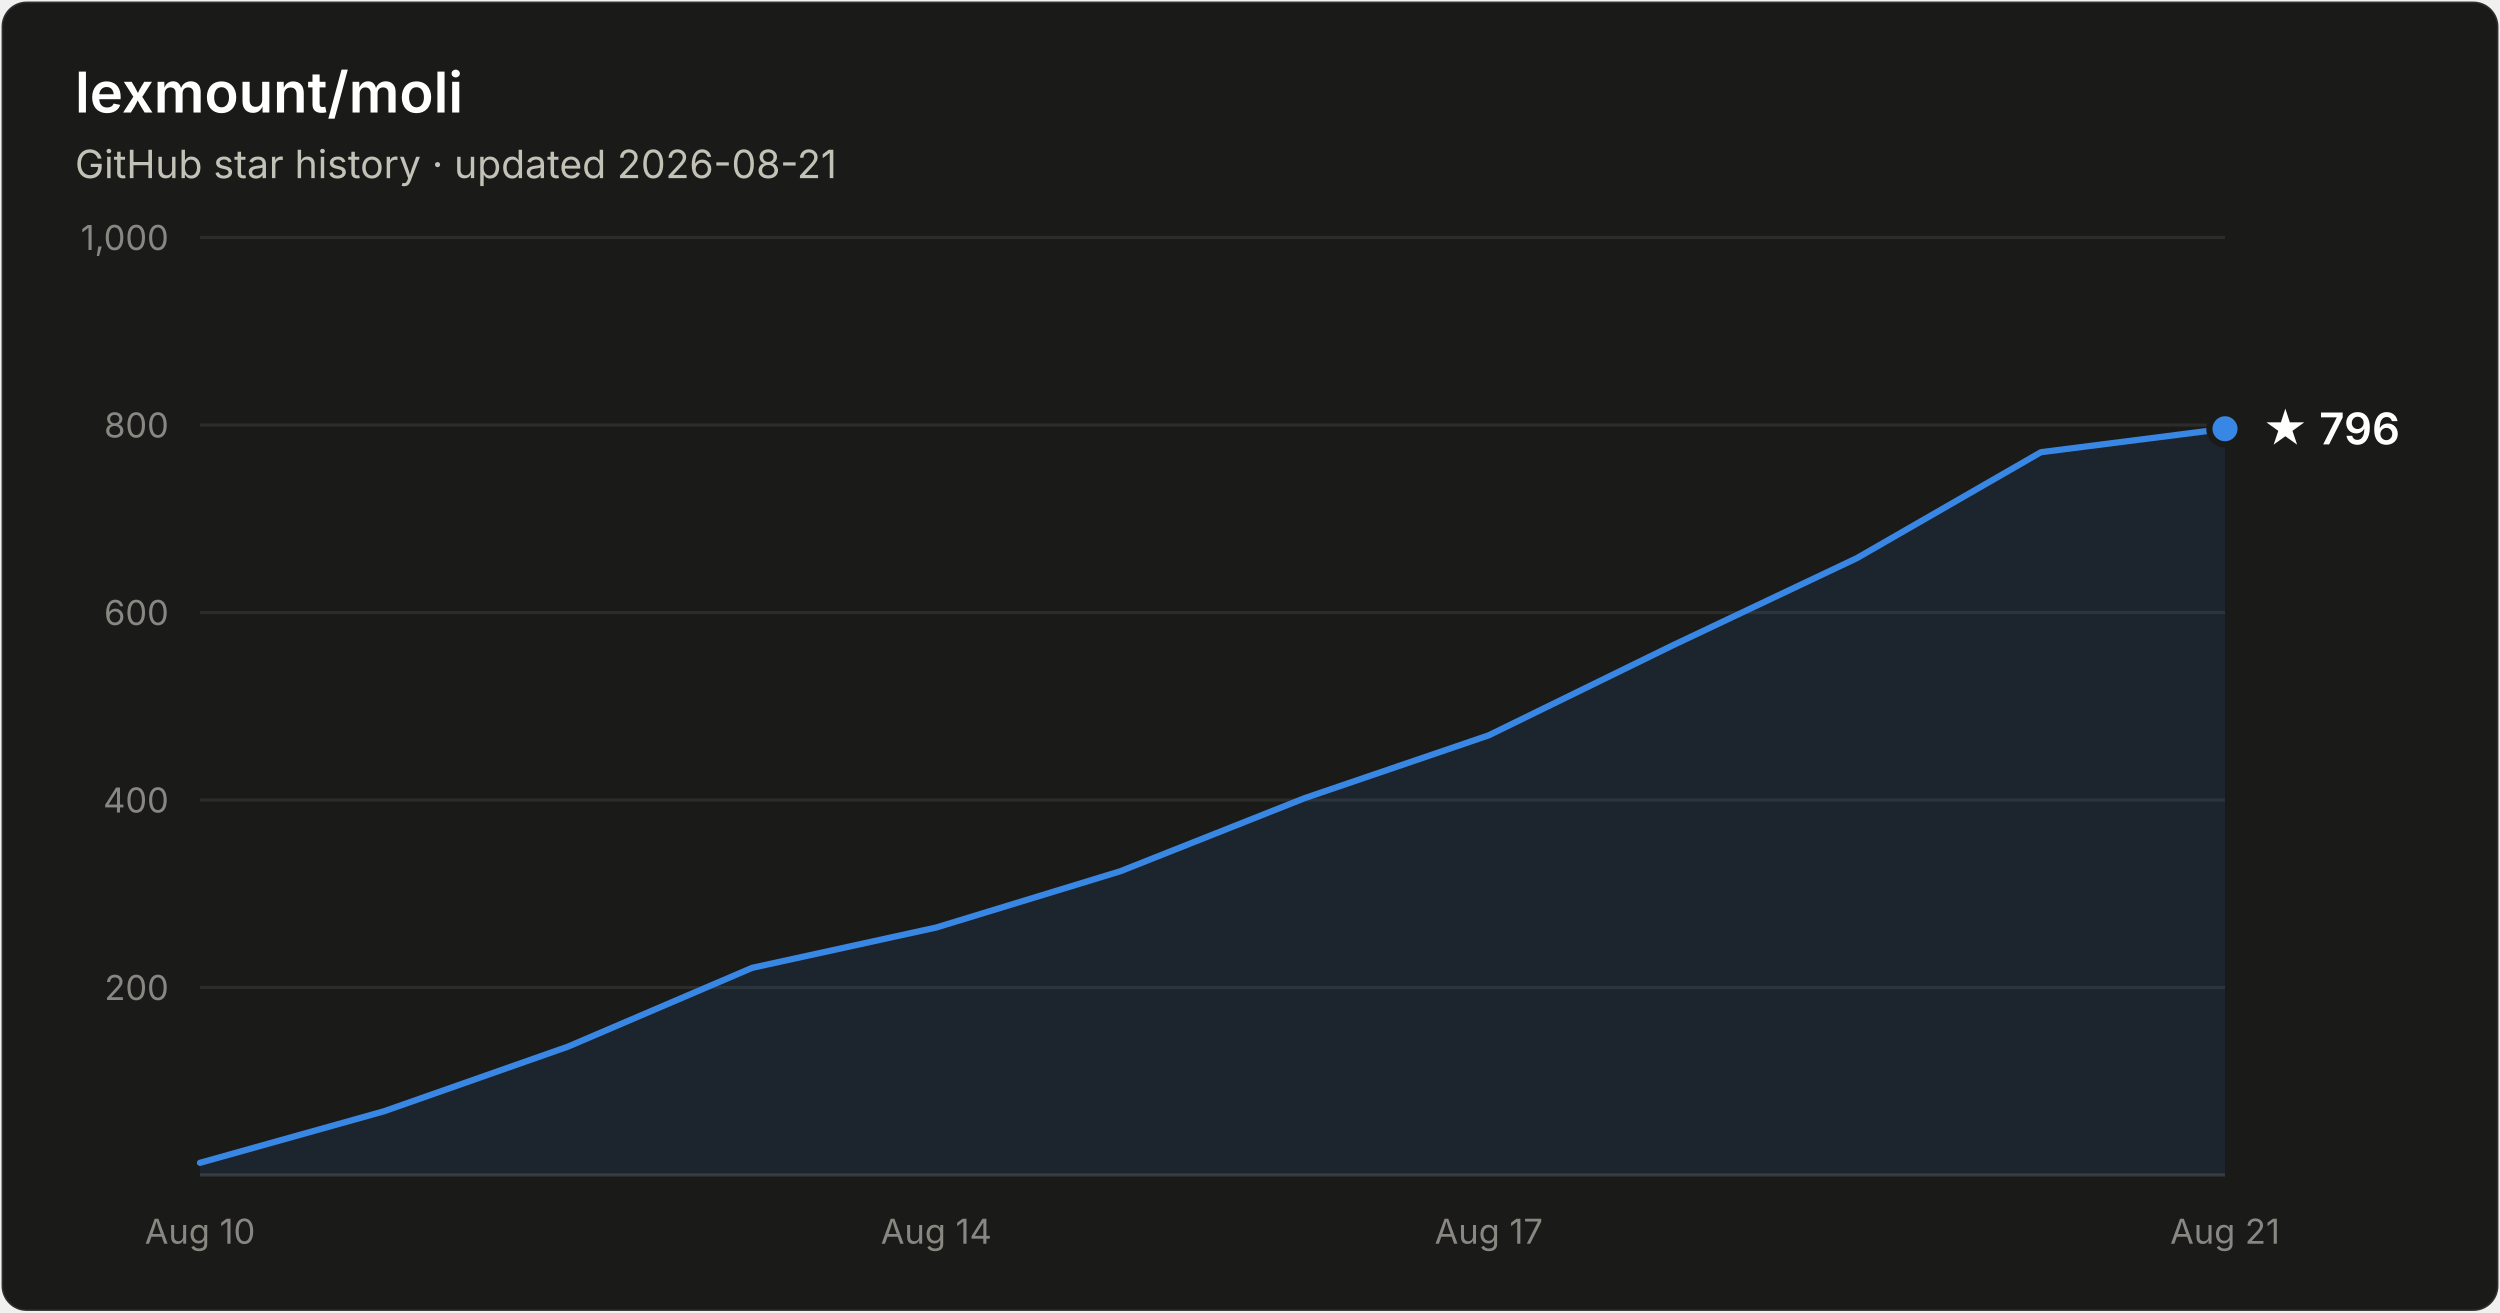
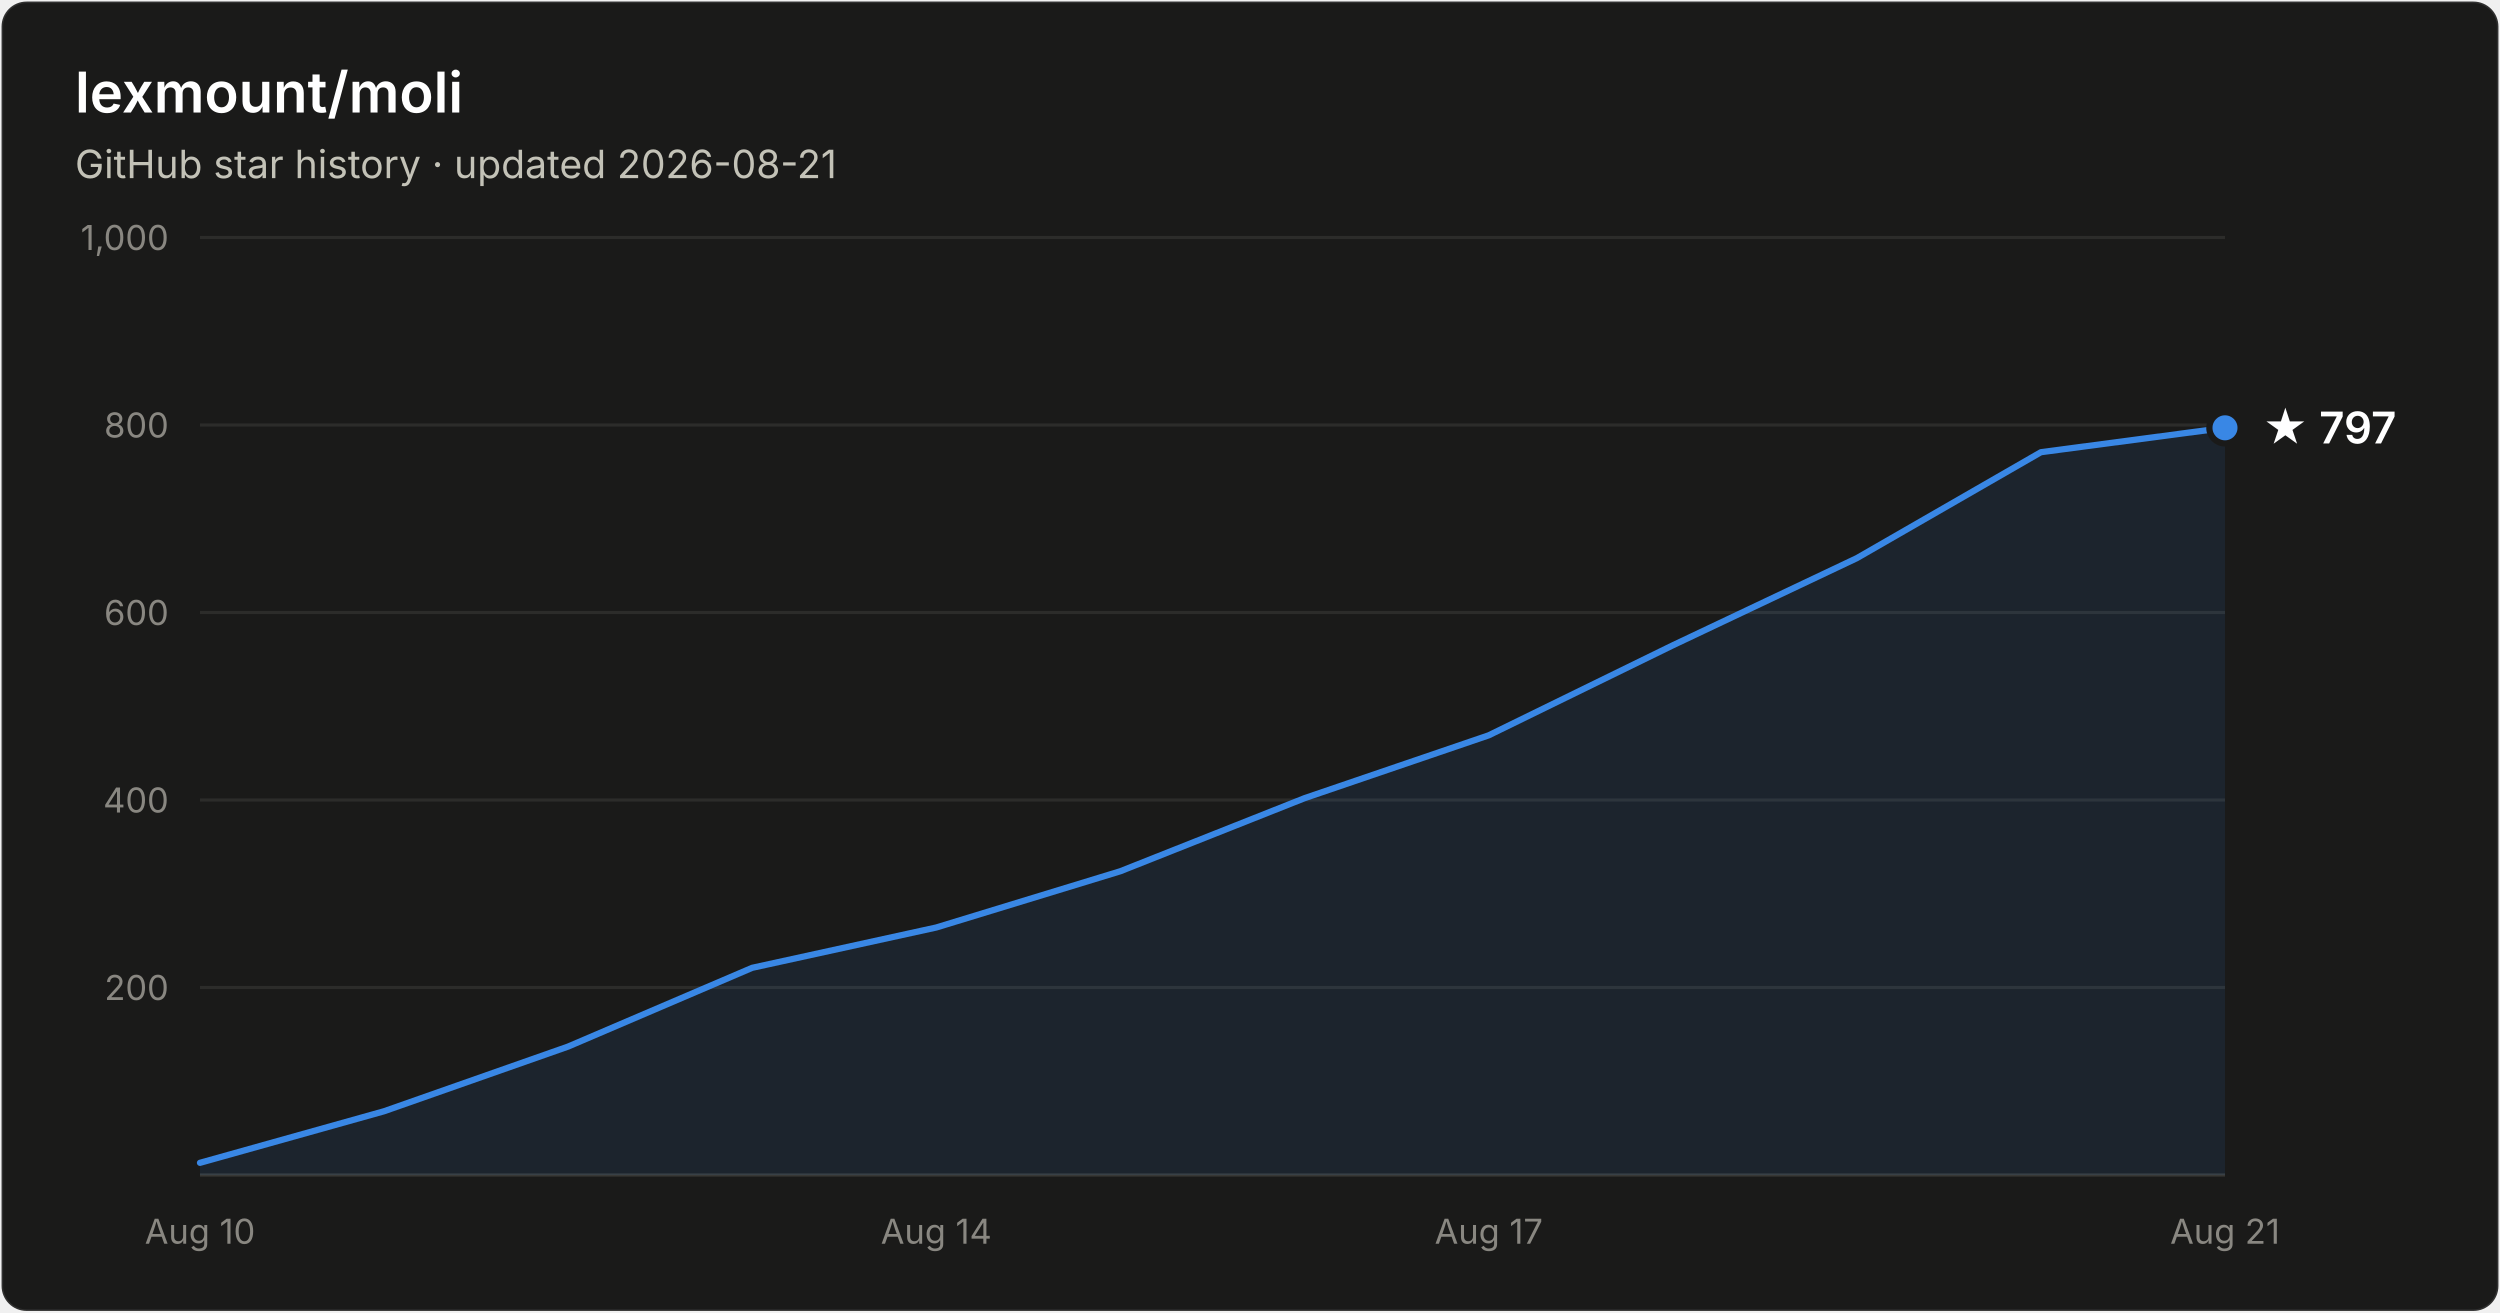
- <svg xmlns="http://www.w3.org/2000/svg" width="800" height="420" viewBox="0 0 800 420" font-family="system-ui, -apple-system, Segoe UI, sans-serif" role="img" aria-label="Star history of lexmount/moli: 796 stars as of 2026-08-21">
+ <svg xmlns="http://www.w3.org/2000/svg" width="800" height="420" viewBox="0 0 800 420" font-family="system-ui, -apple-system, Segoe UI, sans-serif" role="img" aria-label="Star history of lexmount/moli: 797 stars as of 2026-08-21">
  <rect x="0.5" y="0.5" width="799" height="419" rx="8" fill="#1a1a19" stroke="rgba(255,255,255,0.10)" />
  <text x="24" y="36" fill="#ffffff" font-size="18" font-weight="600">lexmount/moli</text>
  <text x="24" y="57" fill="#c3c2b7" font-size="12.5">GitHub star history · updated 2026-08-21</text>
  <line x1="64" y1="316.0" x2="712" y2="316.0" stroke="#2c2c2a" stroke-width="1" />
  <text x="54" y="320.0" text-anchor="end" fill="#898781" font-size="11" style="font-variant-numeric:tabular-nums">200</text>
  <line x1="64" y1="256.0" x2="712" y2="256.0" stroke="#2c2c2a" stroke-width="1" />
  <text x="54" y="260.0" text-anchor="end" fill="#898781" font-size="11" style="font-variant-numeric:tabular-nums">400</text>
  <line x1="64" y1="196.0" x2="712" y2="196.0" stroke="#2c2c2a" stroke-width="1" />
  <text x="54" y="200.0" text-anchor="end" fill="#898781" font-size="11" style="font-variant-numeric:tabular-nums">600</text>
  <line x1="64" y1="136.0" x2="712" y2="136.0" stroke="#2c2c2a" stroke-width="1" />
  <text x="54" y="140.0" text-anchor="end" fill="#898781" font-size="11" style="font-variant-numeric:tabular-nums">800</text>
  <line x1="64" y1="76.0" x2="712" y2="76.0" stroke="#2c2c2a" stroke-width="1" />
  <text x="54" y="80.0" text-anchor="end" fill="#898781" font-size="11" style="font-variant-numeric:tabular-nums">1,000</text>
  <line x1="64" y1="376" x2="712" y2="376" stroke="#383835" stroke-width="1" />
  <text x="64.0" y="398" text-anchor="middle" fill="#898781" font-size="11" style="font-variant-numeric:tabular-nums">Aug 10</text>
  <text x="299.6" y="398" text-anchor="middle" fill="#898781" font-size="11" style="font-variant-numeric:tabular-nums">Aug 14</text>
  <text x="476.4" y="398" text-anchor="middle" fill="#898781" font-size="11" style="font-variant-numeric:tabular-nums">Aug 17</text>
  <text x="712.0" y="398" text-anchor="middle" fill="#898781" font-size="11" style="font-variant-numeric:tabular-nums">Aug 21</text>
-   <path d="M64.0 372.1 L122.9 355.6 L181.8 334.9 L240.7 309.7 L299.6 296.8 L358.5 278.8 L417.5 255.4 L476.4 235.3 L535.3 206.5 L594.2 178.6 L653.1 144.7 L712.0 137.2 L712.0 376 L64.0 376 Z" fill="#3987e5" fill-opacity="0.1" />
-   <path d="M64.0 372.1 L122.9 355.6 L181.8 334.9 L240.7 309.7 L299.6 296.8 L358.5 278.8 L417.5 255.4 L476.4 235.3 L535.3 206.5 L594.2 178.6 L653.1 144.7 L712.0 137.2" fill="none" stroke="#3987e5" stroke-width="2" stroke-linejoin="round" stroke-linecap="round" />
-   <circle cx="712.0" cy="137.2" r="5" fill="#3987e5" stroke="#1a1a19" stroke-width="2" />
-   <text x="724.0" y="142.2" fill="#ffffff" font-size="14" font-weight="600">★ 796</text>
+   <path d="M64.0 372.1 L122.9 355.6 L181.8 334.9 L240.7 309.7 L299.6 296.8 L358.5 278.8 L417.5 255.4 L476.4 235.3 L535.3 206.5 L594.2 178.6 L653.1 144.7 L712.0 136.9 L712.0 376 L64.0 376 Z" fill="#3987e5" fill-opacity="0.1" />
+   <path d="M64.0 372.1 L122.9 355.6 L181.8 334.9 L240.7 309.7 L299.6 296.8 L358.5 278.8 L417.5 255.4 L476.4 235.3 L535.3 206.5 L594.2 178.6 L653.1 144.7 L712.0 136.9" fill="none" stroke="#3987e5" stroke-width="2" stroke-linejoin="round" stroke-linecap="round" />
+   <circle cx="712.0" cy="136.9" r="5" fill="#3987e5" stroke="#1a1a19" stroke-width="2" />
+   <text x="724.0" y="141.9" fill="#ffffff" font-size="14" font-weight="600">★ 797</text>
</svg>
